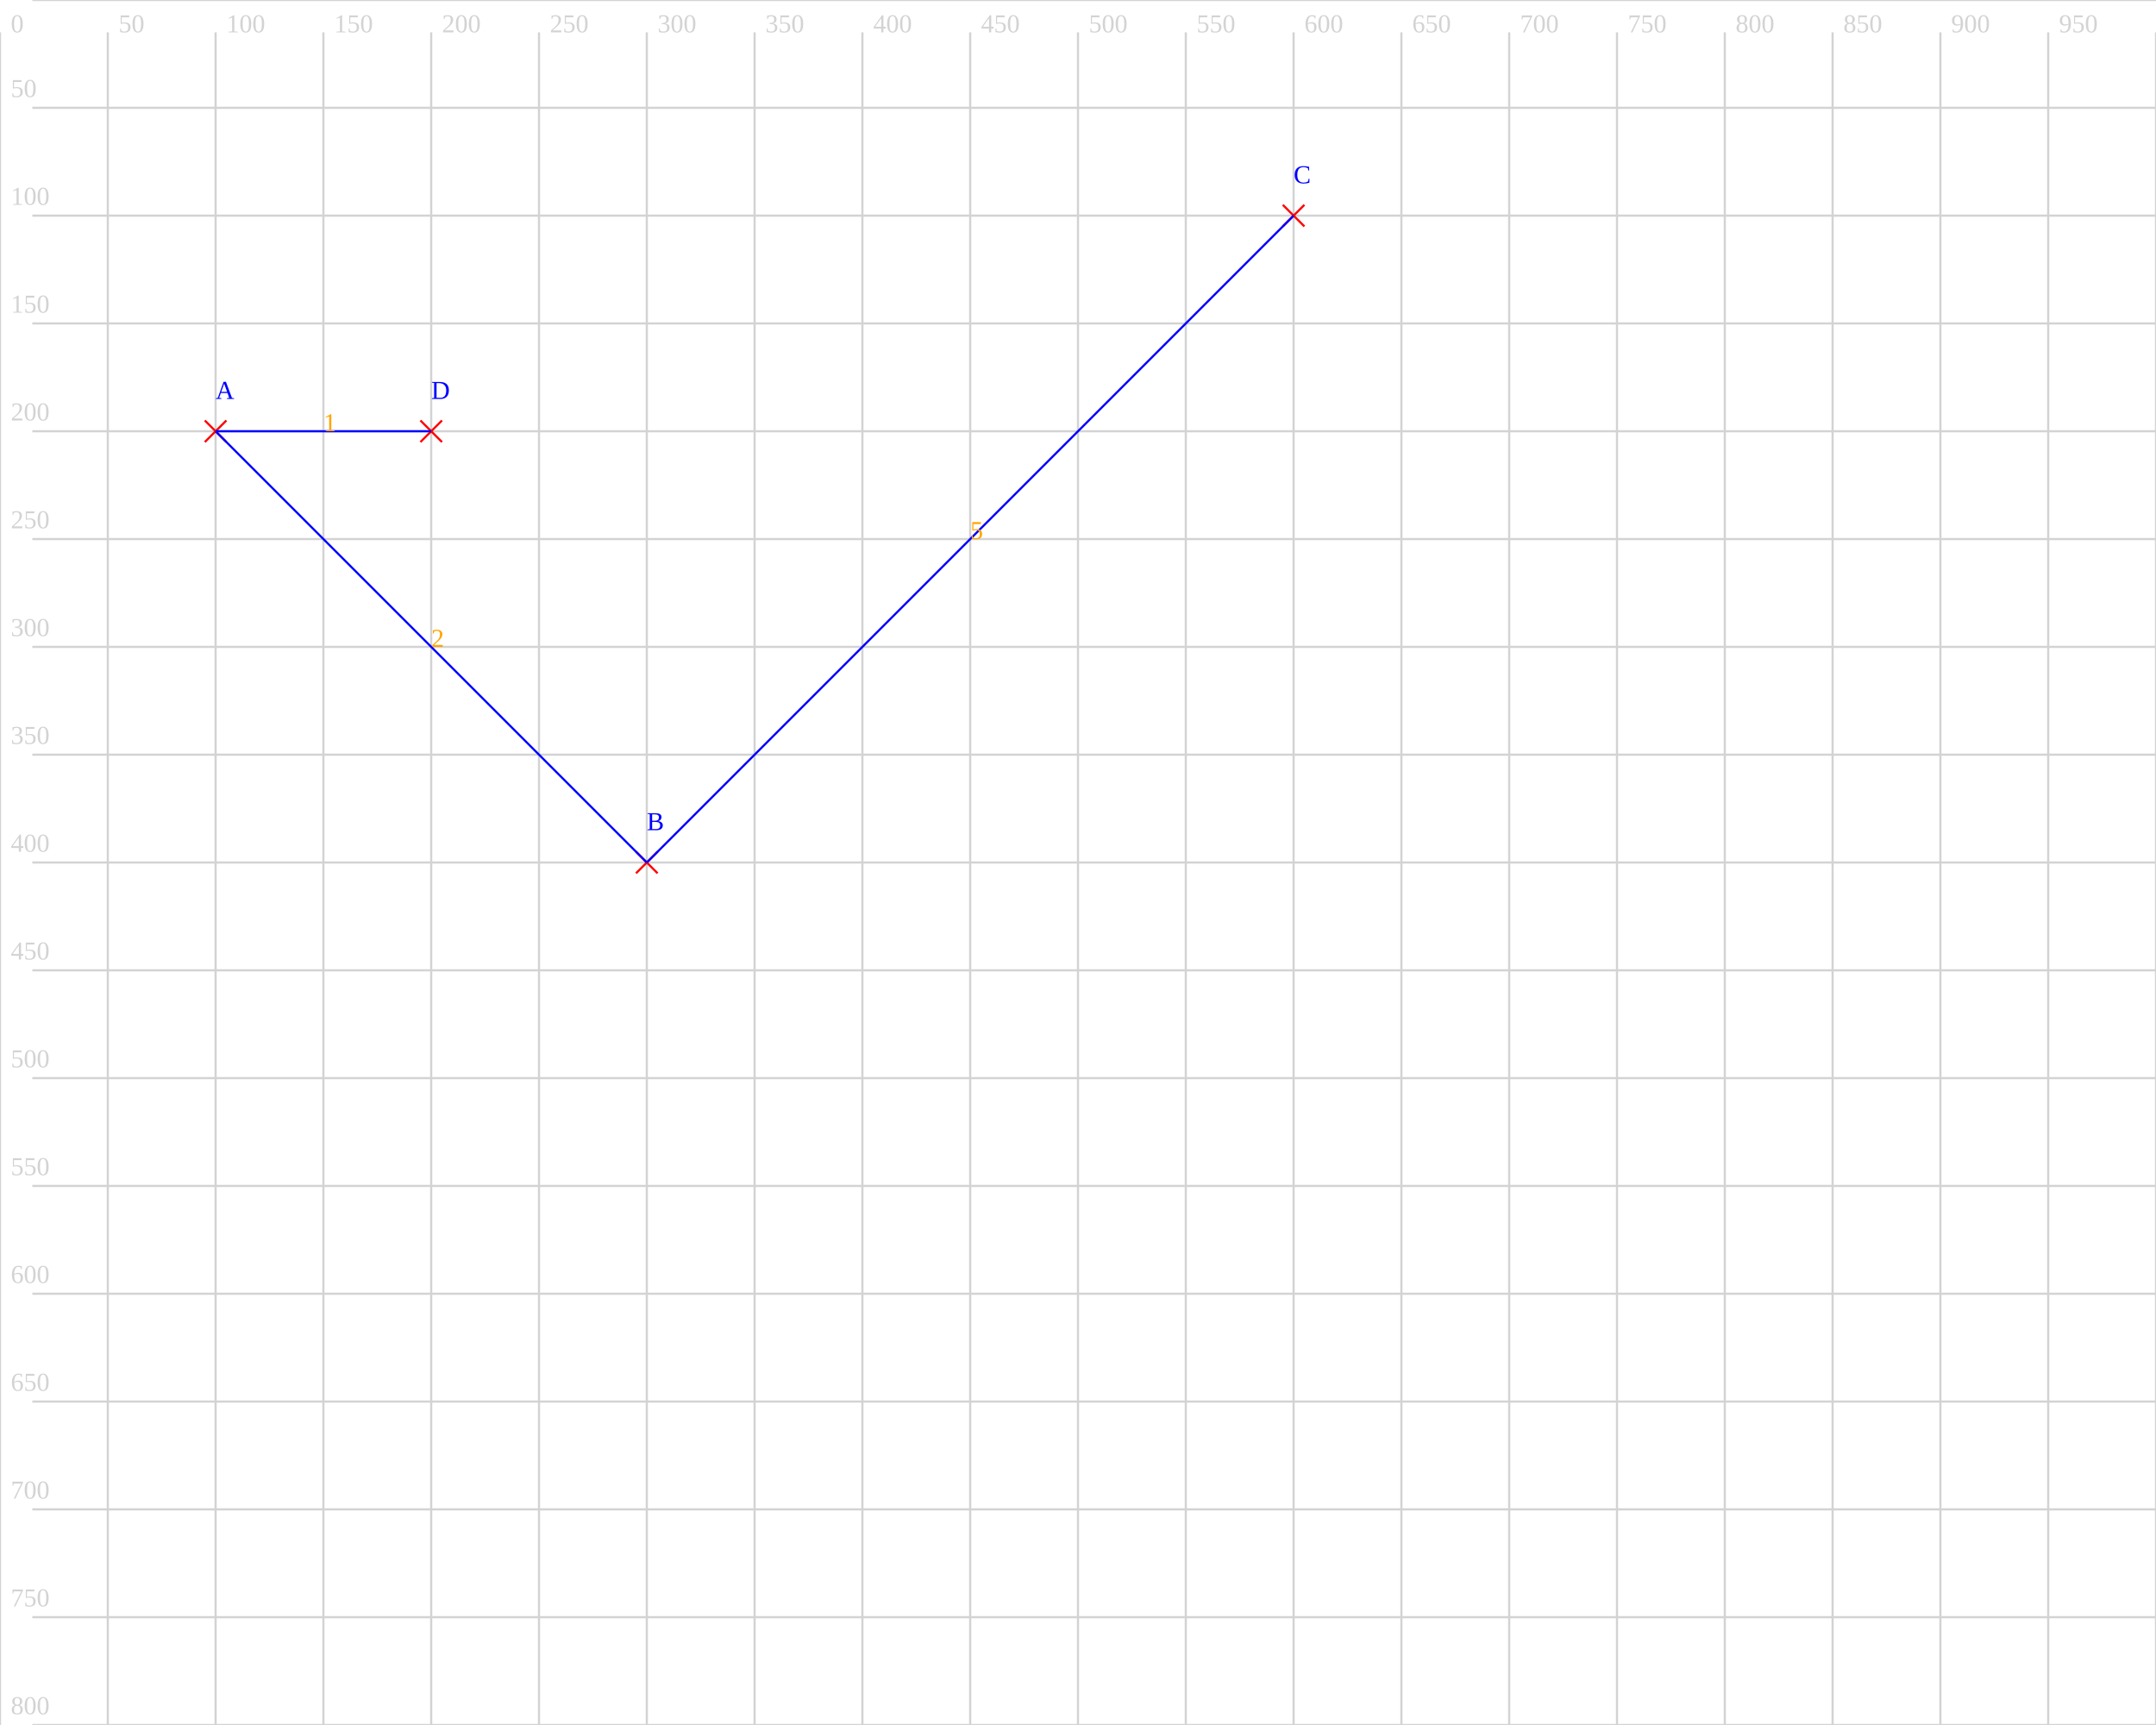
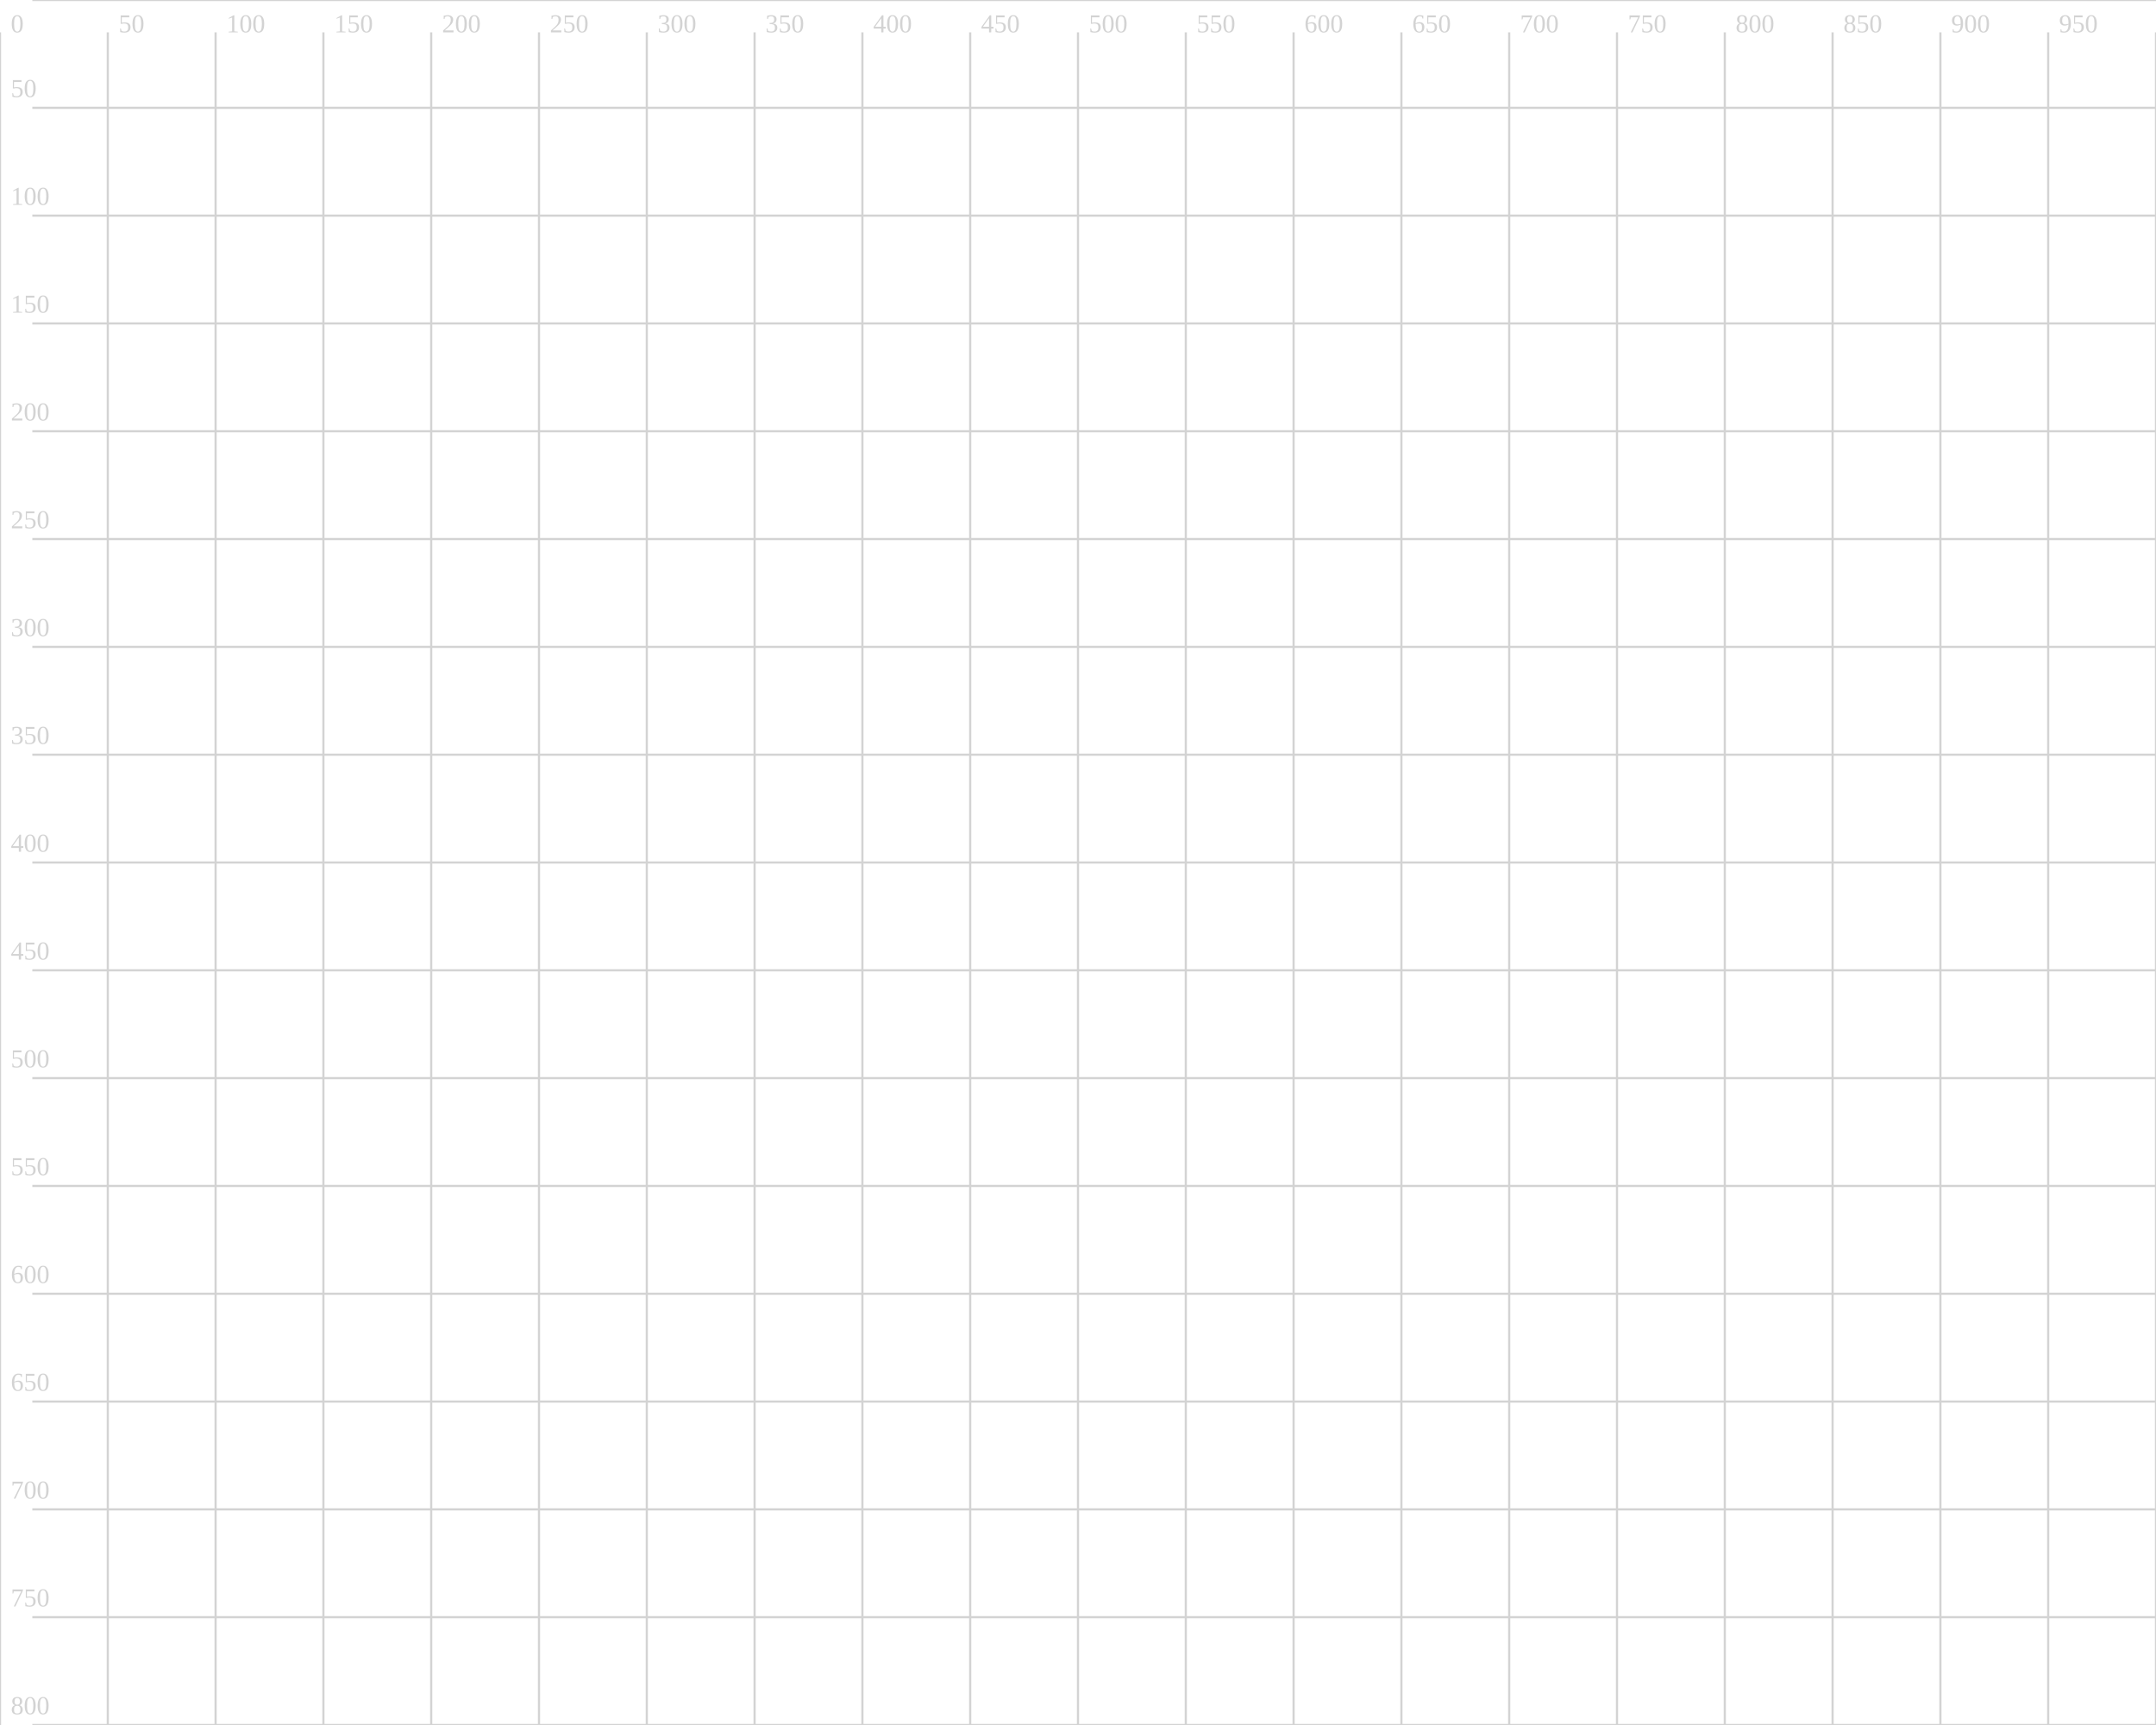
<svg xmlns="http://www.w3.org/2000/svg" version="1.1" width="1000" height="800">
  <line x1="15" y1="0" x2="1000" y2="0" stroke="lightgrey" />
  <text x="5" y="-5" fill="lightgrey">0</text>
  <line x1="15" y1="50" x2="1000" y2="50" stroke="lightgrey" />
  <text x="5" y="45" fill="lightgrey">50</text>
  <line x1="15" y1="100" x2="1000" y2="100" stroke="lightgrey" />
  <text x="5" y="95" fill="lightgrey">100</text>
  <line x1="15" y1="150" x2="1000" y2="150" stroke="lightgrey" />
  <text x="5" y="145" fill="lightgrey">150</text>
  <line x1="15" y1="200" x2="1000" y2="200" stroke="lightgrey" />
  <text x="5" y="195" fill="lightgrey">200</text>
  <line x1="15" y1="250" x2="1000" y2="250" stroke="lightgrey" />
  <text x="5" y="245" fill="lightgrey">250</text>
  <line x1="15" y1="300" x2="1000" y2="300" stroke="lightgrey" />
  <text x="5" y="295" fill="lightgrey">300</text>
  <line x1="15" y1="350" x2="1000" y2="350" stroke="lightgrey" />
  <text x="5" y="345" fill="lightgrey">350</text>
  <line x1="15" y1="400" x2="1000" y2="400" stroke="lightgrey" />
  <text x="5" y="395" fill="lightgrey">400</text>
  <line x1="15" y1="450" x2="1000" y2="450" stroke="lightgrey" />
  <text x="5" y="445" fill="lightgrey">450</text>
  <line x1="15" y1="500" x2="1000" y2="500" stroke="lightgrey" />
  <text x="5" y="495" fill="lightgrey">500</text>
  <line x1="15" y1="550" x2="1000" y2="550" stroke="lightgrey" />
  <text x="5" y="545" fill="lightgrey">550</text>
  <line x1="15" y1="600" x2="1000" y2="600" stroke="lightgrey" />
  <text x="5" y="595" fill="lightgrey">600</text>
  <line x1="15" y1="650" x2="1000" y2="650" stroke="lightgrey" />
  <text x="5" y="645" fill="lightgrey">650</text>
  <line x1="15" y1="700" x2="1000" y2="700" stroke="lightgrey" />
  <text x="5" y="695" fill="lightgrey">700</text>
  <line x1="15" y1="750" x2="1000" y2="750" stroke="lightgrey" />
  <text x="5" y="745" fill="lightgrey">750</text>
  <line x1="15" y1="800" x2="1000" y2="800" stroke="lightgrey" />
  <text x="5" y="795" fill="lightgrey">800</text>
  <line x1="0" y1="15" x2="0" y2="800" stroke="lightgrey" />
  <text x="5" y="15" fill="lightgrey">0</text>
  <line x1="50" y1="15" x2="50" y2="800" stroke="lightgrey" />
  <text x="55" y="15" fill="lightgrey">50</text>
  <line x1="100" y1="15" x2="100" y2="800" stroke="lightgrey" />
  <text x="105" y="15" fill="lightgrey">100</text>
  <line x1="150" y1="15" x2="150" y2="800" stroke="lightgrey" />
  <text x="155" y="15" fill="lightgrey">150</text>
  <line x1="200" y1="15" x2="200" y2="800" stroke="lightgrey" />
  <text x="205" y="15" fill="lightgrey">200</text>
  <line x1="250" y1="15" x2="250" y2="800" stroke="lightgrey" />
  <text x="255" y="15" fill="lightgrey">250</text>
  <line x1="300" y1="15" x2="300" y2="800" stroke="lightgrey" />
  <text x="305" y="15" fill="lightgrey">300</text>
  <line x1="350" y1="15" x2="350" y2="800" stroke="lightgrey" />
  <text x="355" y="15" fill="lightgrey">350</text>
  <line x1="400" y1="15" x2="400" y2="800" stroke="lightgrey" />
  <text x="405" y="15" fill="lightgrey">400</text>
  <line x1="450" y1="15" x2="450" y2="800" stroke="lightgrey" />
  <text x="455" y="15" fill="lightgrey">450</text>
  <line x1="500" y1="15" x2="500" y2="800" stroke="lightgrey" />
  <text x="505" y="15" fill="lightgrey">500</text>
  <line x1="550" y1="15" x2="550" y2="800" stroke="lightgrey" />
  <text x="555" y="15" fill="lightgrey">550</text>
  <line x1="600" y1="15" x2="600" y2="800" stroke="lightgrey" />
  <text x="605" y="15" fill="lightgrey">600</text>
  <line x1="650" y1="15" x2="650" y2="800" stroke="lightgrey" />
  <text x="655" y="15" fill="lightgrey">650</text>
  <line x1="700" y1="15" x2="700" y2="800" stroke="lightgrey" />
  <text x="705" y="15" fill="lightgrey">700</text>
  <line x1="750" y1="15" x2="750" y2="800" stroke="lightgrey" />
  <text x="755" y="15" fill="lightgrey">750</text>
  <line x1="800" y1="15" x2="800" y2="800" stroke="lightgrey" />
  <text x="805" y="15" fill="lightgrey">800</text>
  <line x1="850" y1="15" x2="850" y2="800" stroke="lightgrey" />
  <text x="855" y="15" fill="lightgrey">850</text>
  <line x1="900" y1="15" x2="900" y2="800" stroke="lightgrey" />
  <text x="905" y="15" fill="lightgrey">900</text>
  <line x1="950" y1="15" x2="950" y2="800" stroke="lightgrey" />
  <text x="955" y="15" fill="lightgrey">950</text>
  <line x1="1000" y1="15" x2="1000" y2="800" stroke="lightgrey" />
  <text x="1005" y="15" fill="lightgrey">1000</text>
-   <line x1="95" y1="195" x2="105" y2="205" stroke="red" />
-   <line x1="95" y1="205" x2="105" y2="195" stroke="red" />
-   <text x="100" y="185" fill="blue">A</text>
-   <line x1="295" y1="395" x2="305" y2="405" stroke="red" />
-   <line x1="295" y1="405" x2="305" y2="395" stroke="red" />
-   <text x="300" y="385" fill="blue">B</text>
-   <line x1="595" y1="95" x2="605" y2="105" stroke="red" />
-   <line x1="595" y1="105" x2="605" y2="95" stroke="red" />
-   <text x="600" y="85" fill="blue">C</text>
-   <line x1="195" y1="195" x2="205" y2="205" stroke="red" />
-   <line x1="195" y1="205" x2="205" y2="195" stroke="red" />
-   <text x="200" y="185" fill="blue">D</text>
-   <line x1="300" y1="400" x2="100" y2="200" stroke="blue" />
-   <text x="200" y="300" fill="orange">2</text>
-   <line x1="100" y1="200" x2="200" y2="200" stroke="blue" />
-   <text x="150" y="200" fill="orange">1</text>
-   <line x1="600" y1="100" x2="300" y2="400" stroke="blue" />
-   <text x="450" y="250" fill="orange">5</text>
+   <line x1="9995" y1="19995" x2="10005" y2="20005" stroke="red" />
+   <line x1="9995" y1="20005" x2="10005" y2="19995" stroke="red" />
+   <text x="10000" y="19985" fill="blue">A</text>
+   <line x1="29995" y1="39995" x2="30005" y2="40005" stroke="red" />
+   <line x1="29995" y1="40005" x2="30005" y2="39995" stroke="red" />
+   <text x="30000" y="39985" fill="blue">B</text>
+   <line x1="59995" y1="9995" x2="60005" y2="10005" stroke="red" />
+   <line x1="59995" y1="10005" x2="60005" y2="9995" stroke="red" />
+   <text x="60000" y="9985" fill="blue">C</text>
+   <line x1="19995" y1="19995" x2="20005" y2="20005" stroke="red" />
+   <line x1="19995" y1="20005" x2="20005" y2="19995" stroke="red" />
+   <text x="20000" y="19985" fill="blue">D</text>
+   <line x1="30000" y1="40000" x2="10000" y2="20000" stroke="blue" />
+   <line x1="10000" y1="20000" x2="20000" y2="20000" stroke="blue" />
+   <line x1="60000" y1="10000" x2="30000" y2="40000" stroke="blue" />
  <defs>
    <radialGradient id="redball" cx="30%" cy="30%" r="100%" fx="30%" fy="30%">
      <stop offset="0%" style="stop-color:rgb(255,250,250)" />
      <stop offset="3%" style="stop-color:rgb(255,250,250)" />
      <stop offset="7%" style="stop-color:rgb(255,160,160)" />
      <stop offset="70%" style="stop-color:rgb(255,0,0)" />
      <stop offset="100%" style="stop-color:rgb(255,0,0)" />
    </radialGradient>
    <radialGradient id="greenball" cx="30%" cy="30%" r="100%" fx="30%" fy="30%">
      <stop offset="0%" style="stop-color:rgb(250,255,250)" />
      <stop offset="3%" style="stop-color:rgb(250,255,250)" />
      <stop offset="7%" style="stop-color:rgb(160,255,160)" />
      <stop offset="70%" style="stop-color:rgb(0,255,0)" />
      <stop offset="100%" style="stop-color:rgb(0,255,0)" />
    </radialGradient>
    <radialGradient id="blueball" cx="30%" cy="30%" r="100%" fx="30%" fy="30%">
      <stop offset="0%" style="stop-color:rgb(250,250,255)" />
      <stop offset="3%" style="stop-color:rgb(250,250,255)" />
      <stop offset="7%" style="stop-color:rgb(160,160,255)" />
      <stop offset="70%" style="stop-color:rgb(0,0,255)" />
      <stop offset="100%" style="stop-color:rgb(0,255,0)" />
    </radialGradient>
    <radialGradient id="yellowball" cx="30%" cy="30%" r="100%" fx="30%" fy="30%">
      <stop offset="0%" style="stop-color:rgb(255,255,250)" />
      <stop offset="3%" style="stop-color:rgb(255,255,250)" />
      <stop offset="7%" style="stop-color:rgb(255,255,160)" />
      <stop offset="70%" style="stop-color:rgb(255,255,0)" />
      <stop offset="100%" style="stop-color:rgb(255,255,0)" />
    </radialGradient>
    <radialGradient id="greyball" cx="30%" cy="30%" r="100%" fx="30%" fy="30%">
      <stop offset="0%" style="stop-color:rgb(250,250,250)" />
      <stop offset="3%" style="stop-color:rgb(250,250,250)" />
      <stop offset="7%" style="stop-color:rgb(160,160,160)" />
      <stop offset="70%" style="stop-color:rgb(100,100,100)" />
      <stop offset="100%" style="stop-color:rgb(100,100,100)" />
    </radialGradient>
  </defs>
</svg>
